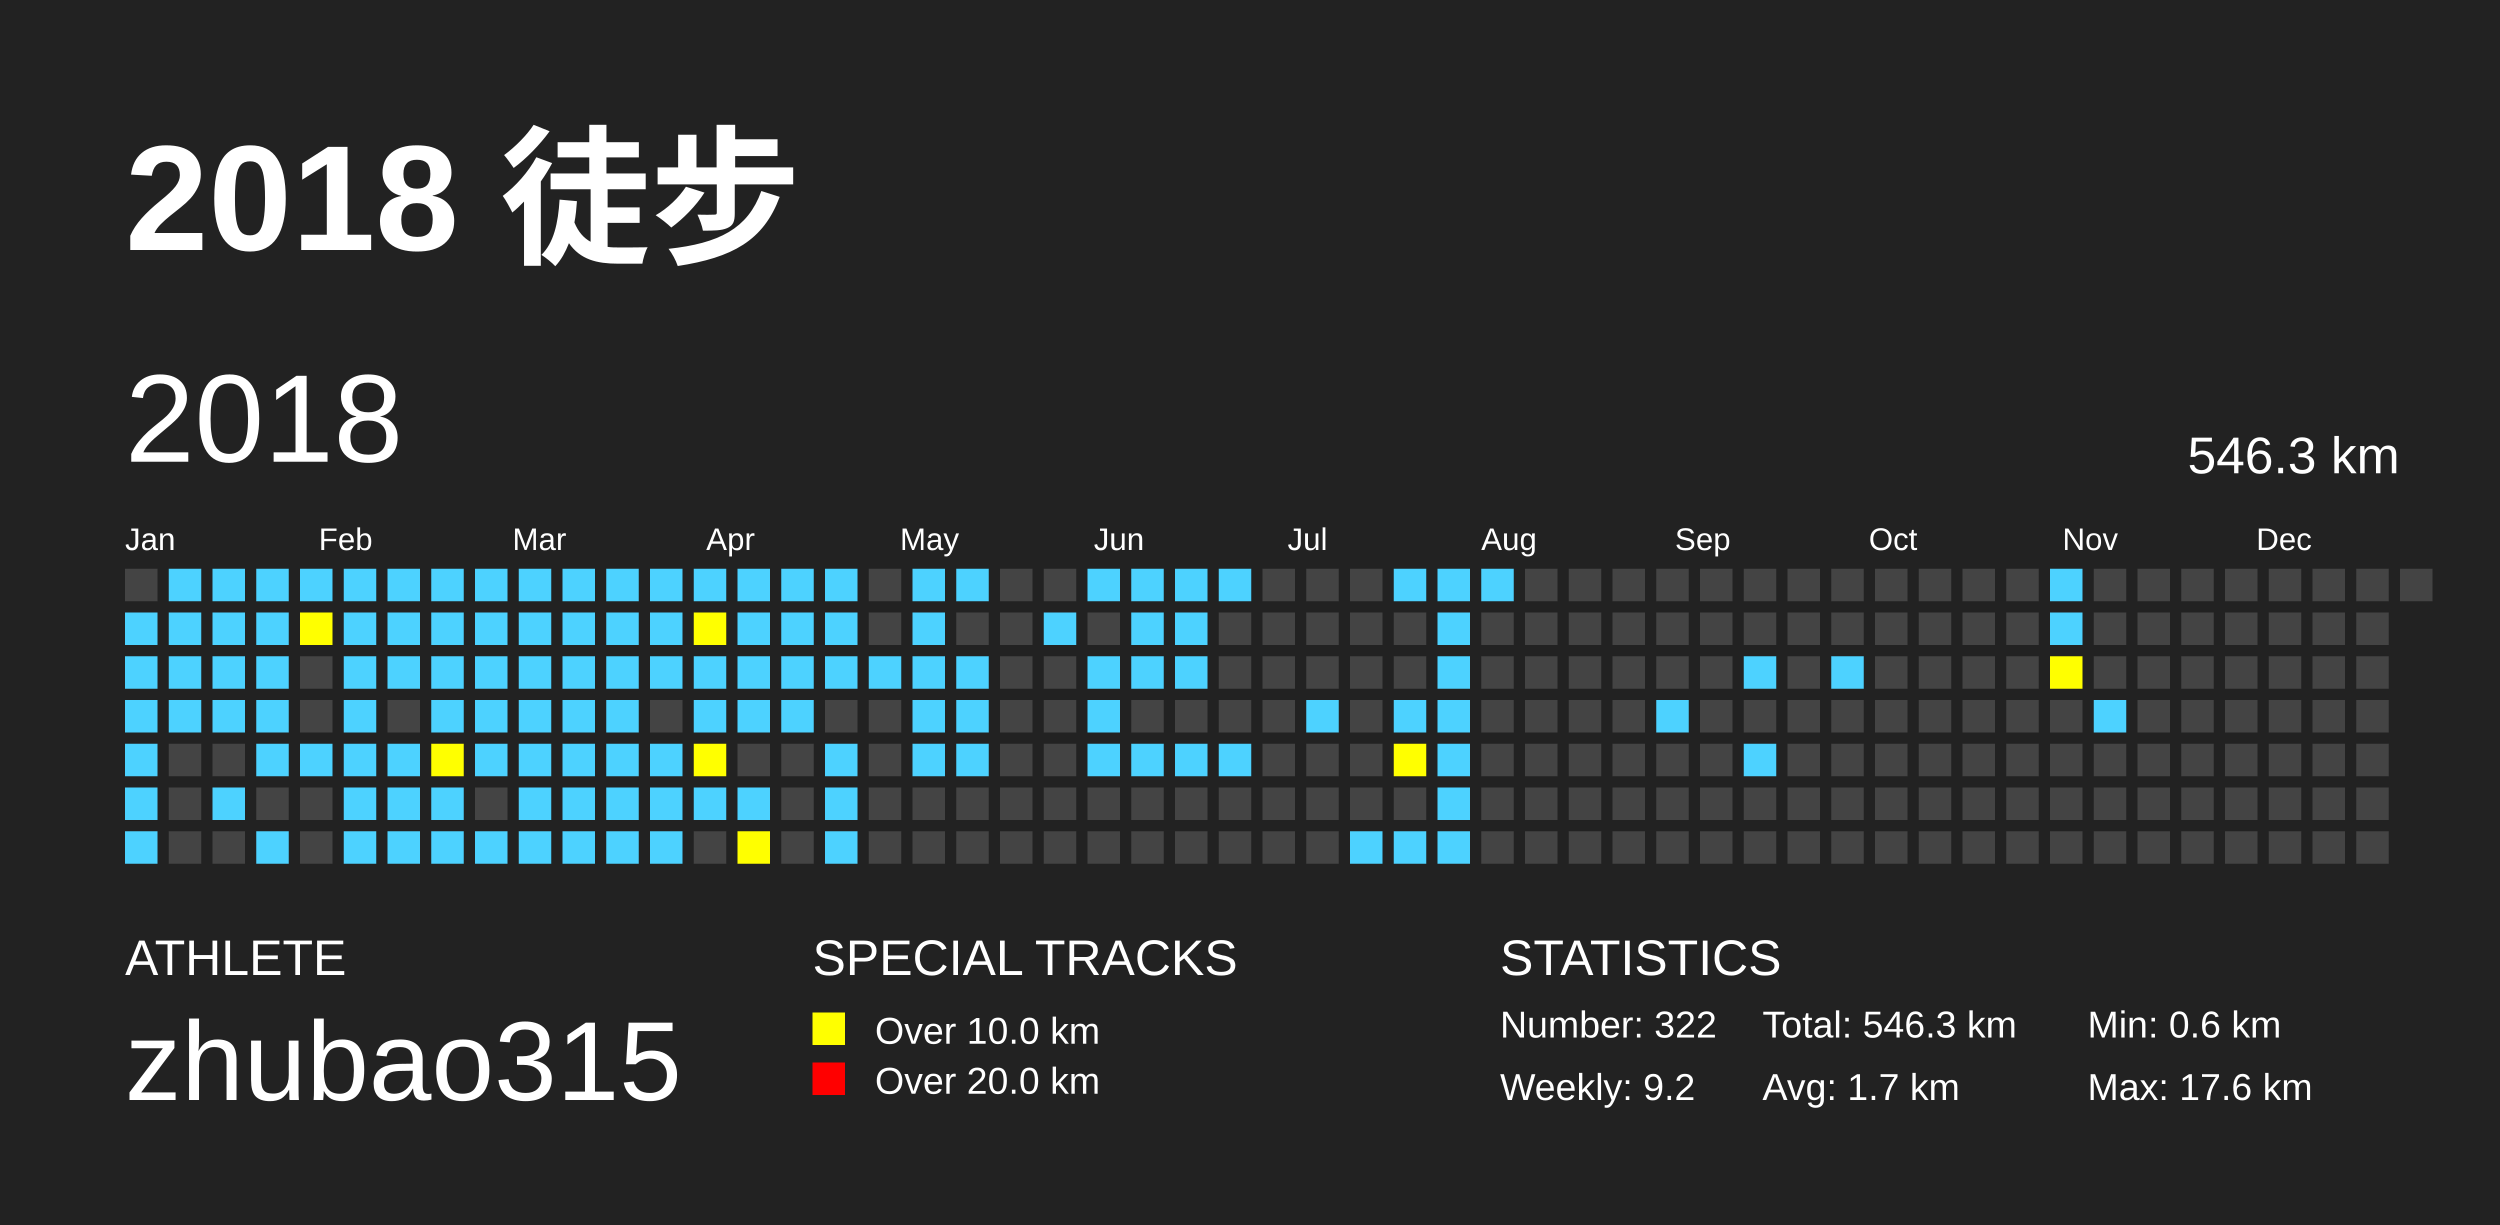
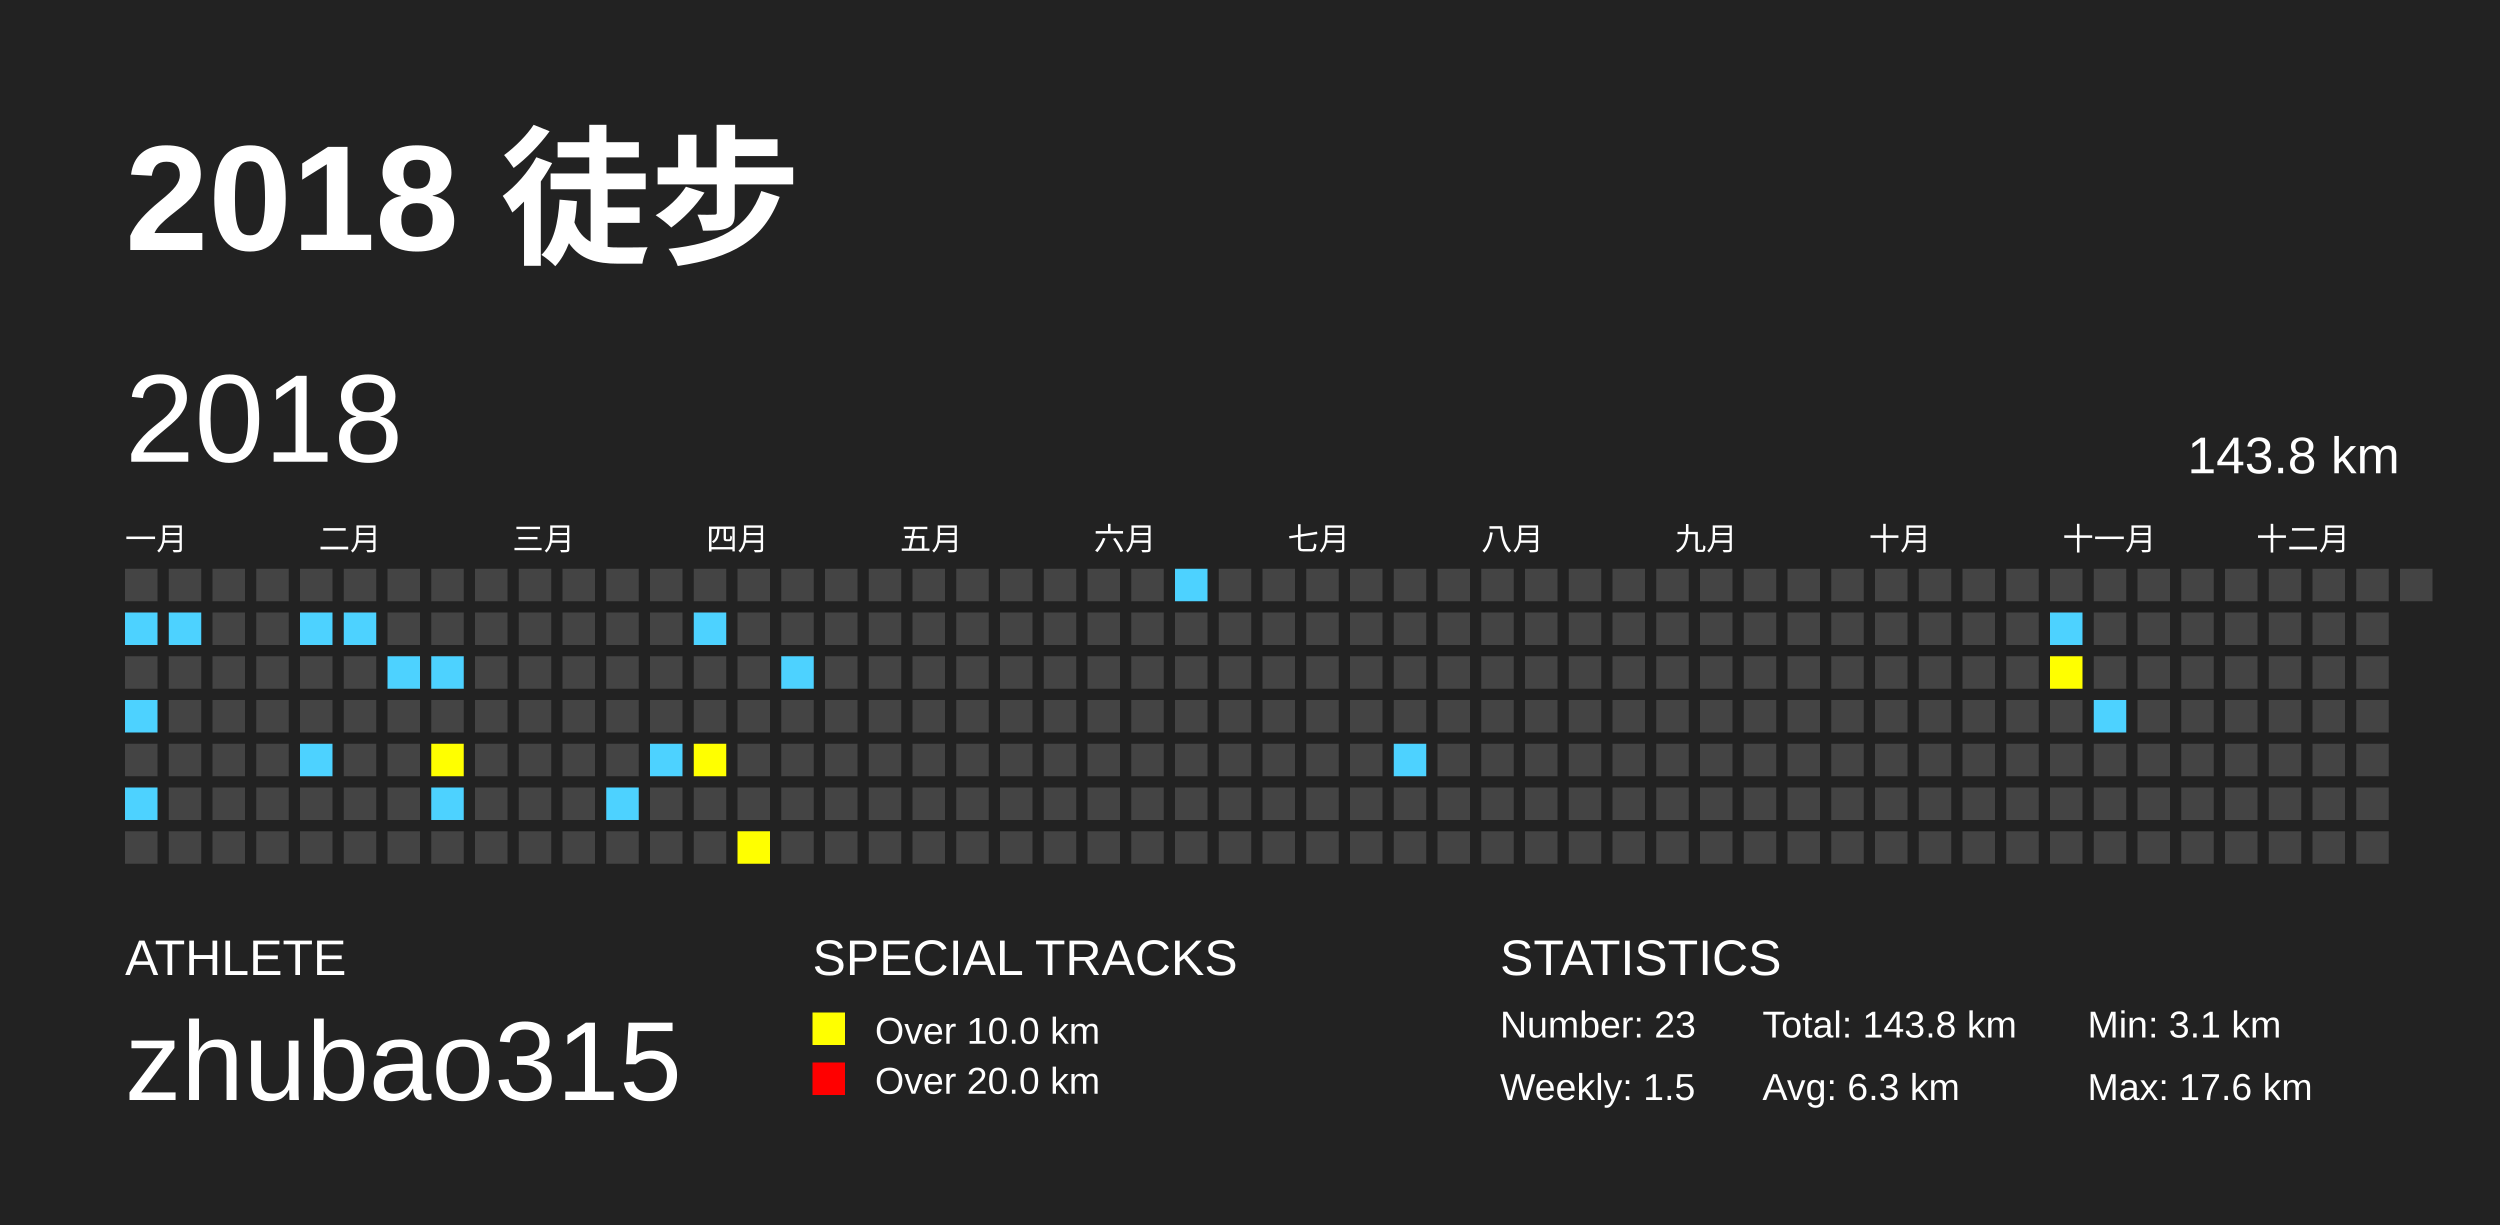
<svg xmlns="http://www.w3.org/2000/svg" baseProfile="full" height="98mm" version="1.1" viewBox="0,0,200,98" width="200mm">
  <defs />
  <rect fill="#222222" height="98" width="200" x="0" y="0" />
  <text fill="#FFFFFF" style="font-size:12px; font-family:Arial; font-weight:bold;" x="10" y="20">2018 徒步</text>
  <text fill="#FFFFFF" style="font-size:4px; font-family:Arial" x="10" y="78">ATHLETE</text>
  <text fill="#FFFFFF" style="font-size:9px; font-family:Arial" x="10" y="88">zhubao315</text>
  <text fill="#FFFFFF" style="font-size:4px; font-family:Arial" x="65" y="78">SPECIAL TRACKS</text>
  <rect fill="yellow" height="2.6" width="2.6" x="65" y="81" />
  <text fill="#FFFFFF" style="font-size:3px; font-family:Arial" x="70" y="83.5">Over 10.0 km</text>
  <rect fill="red" height="2.6" width="2.6" x="65" y="85" />
  <text fill="#FFFFFF" style="font-size:3px; font-family:Arial" x="70" y="87.5">Over 20.0 km</text>
  <text fill="#FFFFFF" style="font-size:4px; font-family:Arial" x="120" y="78">STATISTICS</text>
-   <text fill="#FFFFFF" style="font-size:3px; font-family:Arial" x="120" y="83">Number: 322</text>
-   <text fill="#FFFFFF" style="font-size:3px; font-family:Arial" x="120" y="88">Weekly: 9.2</text>
-   <text fill="#FFFFFF" style="font-size:3px; font-family:Arial" x="141" y="83">Total: 546.3 km</text>
-   <text fill="#FFFFFF" style="font-size:3px; font-family:Arial" x="141" y="88">Avg: 1.7 km</text>
-   <text fill="#FFFFFF" style="font-size:3px; font-family:Arial" x="167" y="83">Min: 0.6 km</text>
+   <text fill="#FFFFFF" style="font-size:3px; font-family:Arial" x="120" y="83">Number: 23</text>
+   <text fill="#FFFFFF" style="font-size:3px; font-family:Arial" x="120" y="88">Weekly: 1.5</text>
+   <text fill="#FFFFFF" style="font-size:3px; font-family:Arial" x="141" y="83">Total: 143.8 km</text>
+   <text fill="#FFFFFF" style="font-size:3px; font-family:Arial" x="141" y="88">Avg: 6.3 km</text>
+   <text fill="#FFFFFF" style="font-size:3px; font-family:Arial" x="167" y="83">Min: 3.1 km</text>
  <text fill="#FFFFFF" style="font-size:3px; font-family:Arial" x="167" y="88">Max: 17.6 km</text>
  <text dominant-baseline="hanging" fill="#FFFFFF" style="font-size:10.0px; font-family:Arial;" x="10" y="30">2018</text>
-   <text dominant-baseline="hanging" fill="#FFFFFF" style="font-size:4.125px; font-family:Arial;" x="175" y="35">546.3 km</text>
-   <text fill="#FFFFFF" style="font-size:2.5px; font-family:Arial" x="10.0" y="44">Jan</text>
-   <text fill="#FFFFFF" style="font-size:2.5px; font-family:Arial" x="25.5" y="44">Feb</text>
-   <text fill="#FFFFFF" style="font-size:2.5px; font-family:Arial" x="41.0" y="44">Mar</text>
-   <text fill="#FFFFFF" style="font-size:2.5px; font-family:Arial" x="56.5" y="44">Apr</text>
-   <text fill="#FFFFFF" style="font-size:2.5px; font-family:Arial" x="72.0" y="44">May</text>
-   <text fill="#FFFFFF" style="font-size:2.5px; font-family:Arial" x="87.5" y="44">Jun</text>
-   <text fill="#FFFFFF" style="font-size:2.5px; font-family:Arial" x="103.0" y="44">Jul</text>
-   <text fill="#FFFFFF" style="font-size:2.5px; font-family:Arial" x="118.5" y="44">Aug</text>
-   <text fill="#FFFFFF" style="font-size:2.5px; font-family:Arial" x="134.0" y="44">Sep</text>
-   <text fill="#FFFFFF" style="font-size:2.5px; font-family:Arial" x="149.5" y="44">Oct</text>
-   <text fill="#FFFFFF" style="font-size:2.5px; font-family:Arial" x="165.0" y="44">Nov</text>
-   <text fill="#FFFFFF" style="font-size:2.5px; font-family:Arial" x="180.5" y="44">Dec</text>
+   <text dominant-baseline="hanging" fill="#FFFFFF" style="font-size:4.125px; font-family:Arial;" x="175" y="35">143.8 km</text>
+   <text fill="#FFFFFF" style="font-size:2.5px; font-family:Arial" x="10.0" y="44">一月</text>
+   <text fill="#FFFFFF" style="font-size:2.5px; font-family:Arial" x="25.5" y="44">二月</text>
+   <text fill="#FFFFFF" style="font-size:2.5px; font-family:Arial" x="41.0" y="44">三月</text>
+   <text fill="#FFFFFF" style="font-size:2.5px; font-family:Arial" x="56.5" y="44">四月</text>
+   <text fill="#FFFFFF" style="font-size:2.5px; font-family:Arial" x="72.0" y="44">五月</text>
+   <text fill="#FFFFFF" style="font-size:2.5px; font-family:Arial" x="87.5" y="44">六月</text>
+   <text fill="#FFFFFF" style="font-size:2.5px; font-family:Arial" x="103.0" y="44">七月</text>
+   <text fill="#FFFFFF" style="font-size:2.5px; font-family:Arial" x="118.5" y="44">八月</text>
+   <text fill="#FFFFFF" style="font-size:2.5px; font-family:Arial" x="134.0" y="44">九月</text>
+   <text fill="#FFFFFF" style="font-size:2.5px; font-family:Arial" x="149.5" y="44">十月</text>
+   <text fill="#FFFFFF" style="font-size:2.5px; font-family:Arial" x="165.0" y="44">十一月</text>
+   <text fill="#FFFFFF" style="font-size:2.5px; font-family:Arial" x="180.5" y="44">十二月</text>
  <rect fill="#444444" height="2.6" width="2.6" x="10.0" y="45.5" />
  <rect fill="#4DD2FF" height="2.6" width="2.6" x="10.0" y="49.0" />
-   <rect fill="#4DD2FF" height="2.6" width="2.6" x="10.0" y="52.5" />
+   <rect fill="#444444" height="2.6" width="2.6" x="10.0" y="52.5" />
  <rect fill="#4DD2FF" height="2.6" width="2.6" x="10.0" y="56.0" />
-   <rect fill="#4DD2FF" height="2.6" width="2.6" x="10.0" y="59.5" />
+   <rect fill="#444444" height="2.6" width="2.6" x="10.0" y="59.5" />
  <rect fill="#4DD2FF" height="2.6" width="2.6" x="10.0" y="63.0" />
-   <rect fill="#4DD2FF" height="2.6" width="2.6" x="10.0" y="66.5" />
-   <rect fill="#4DD2FF" height="2.6" width="2.6" x="13.5" y="45.5" />
+   <rect fill="#444444" height="2.6" width="2.6" x="10.0" y="66.5" />
+   <rect fill="#444444" height="2.6" width="2.6" x="13.5" y="45.5" />
  <rect fill="#4DD2FF" height="2.6" width="2.6" x="13.5" y="49.0" />
-   <rect fill="#4DD2FF" height="2.6" width="2.6" x="13.5" y="52.5" />
-   <rect fill="#4DD2FF" height="2.6" width="2.6" x="13.5" y="56.0" />
+   <rect fill="#444444" height="2.6" width="2.6" x="13.5" y="52.5" />
+   <rect fill="#444444" height="2.6" width="2.6" x="13.5" y="56.0" />
  <rect fill="#444444" height="2.6" width="2.6" x="13.5" y="59.5" />
  <rect fill="#444444" height="2.6" width="2.6" x="13.5" y="63.0" />
  <rect fill="#444444" height="2.6" width="2.6" x="13.5" y="66.5" />
-   <rect fill="#4DD2FF" height="2.6" width="2.6" x="17.0" y="45.5" />
-   <rect fill="#4DD2FF" height="2.6" width="2.6" x="17.0" y="49.0" />
-   <rect fill="#4DD2FF" height="2.6" width="2.6" x="17.0" y="52.5" />
-   <rect fill="#4DD2FF" height="2.6" width="2.6" x="17.0" y="56.0" />
+   <rect fill="#444444" height="2.6" width="2.6" x="17.0" y="45.5" />
+   <rect fill="#444444" height="2.6" width="2.6" x="17.0" y="49.0" />
+   <rect fill="#444444" height="2.6" width="2.6" x="17.0" y="52.5" />
+   <rect fill="#444444" height="2.6" width="2.6" x="17.0" y="56.0" />
  <rect fill="#444444" height="2.6" width="2.6" x="17.0" y="59.5" />
-   <rect fill="#4DD2FF" height="2.6" width="2.6" x="17.0" y="63.0" />
+   <rect fill="#444444" height="2.6" width="2.6" x="17.0" y="63.0" />
  <rect fill="#444444" height="2.6" width="2.6" x="17.0" y="66.5" />
-   <rect fill="#4DD2FF" height="2.6" width="2.6" x="20.5" y="45.5" />
-   <rect fill="#4DD2FF" height="2.6" width="2.6" x="20.5" y="49.0" />
-   <rect fill="#4DD2FF" height="2.6" width="2.6" x="20.5" y="52.5" />
-   <rect fill="#4DD2FF" height="2.6" width="2.6" x="20.5" y="56.0" />
-   <rect fill="#4DD2FF" height="2.6" width="2.6" x="20.5" y="59.5" />
+   <rect fill="#444444" height="2.6" width="2.6" x="20.5" y="45.5" />
+   <rect fill="#444444" height="2.6" width="2.6" x="20.5" y="49.0" />
+   <rect fill="#444444" height="2.6" width="2.6" x="20.5" y="52.5" />
+   <rect fill="#444444" height="2.6" width="2.6" x="20.5" y="56.0" />
+   <rect fill="#444444" height="2.6" width="2.6" x="20.5" y="59.5" />
  <rect fill="#444444" height="2.6" width="2.6" x="20.5" y="63.0" />
-   <rect fill="#4DD2FF" height="2.6" width="2.6" x="20.5" y="66.5" />
-   <rect fill="#4DD2FF" height="2.6" width="2.6" x="24.0" y="45.5" />
-   <rect fill="yellow" height="2.6" width="2.6" x="24.0" y="49.0" />
+   <rect fill="#444444" height="2.6" width="2.6" x="20.5" y="66.5" />
+   <rect fill="#444444" height="2.6" width="2.6" x="24.0" y="45.5" />
+   <rect fill="#4DD2FF" height="2.6" width="2.6" x="24.0" y="49.0" />
  <rect fill="#444444" height="2.6" width="2.6" x="24.0" y="52.5" />
  <rect fill="#444444" height="2.6" width="2.6" x="24.0" y="56.0" />
  <rect fill="#4DD2FF" height="2.6" width="2.6" x="24.0" y="59.5" />
  <rect fill="#444444" height="2.6" width="2.6" x="24.0" y="63.0" />
  <rect fill="#444444" height="2.6" width="2.6" x="24.0" y="66.5" />
-   <rect fill="#4DD2FF" height="2.6" width="2.6" x="27.5" y="45.5" />
+   <rect fill="#444444" height="2.6" width="2.6" x="27.5" y="45.5" />
  <rect fill="#4DD2FF" height="2.6" width="2.6" x="27.5" y="49.0" />
-   <rect fill="#4DD2FF" height="2.6" width="2.6" x="27.5" y="52.5" />
-   <rect fill="#4DD2FF" height="2.6" width="2.6" x="27.5" y="56.0" />
-   <rect fill="#4DD2FF" height="2.6" width="2.6" x="27.5" y="59.5" />
-   <rect fill="#4DD2FF" height="2.6" width="2.6" x="27.5" y="63.0" />
-   <rect fill="#4DD2FF" height="2.6" width="2.6" x="27.5" y="66.5" />
-   <rect fill="#4DD2FF" height="2.6" width="2.6" x="31.0" y="45.5" />
-   <rect fill="#4DD2FF" height="2.6" width="2.6" x="31.0" y="49.0" />
+   <rect fill="#444444" height="2.6" width="2.6" x="27.5" y="52.5" />
+   <rect fill="#444444" height="2.6" width="2.6" x="27.5" y="56.0" />
+   <rect fill="#444444" height="2.6" width="2.6" x="27.5" y="59.5" />
+   <rect fill="#444444" height="2.6" width="2.6" x="27.5" y="63.0" />
+   <rect fill="#444444" height="2.6" width="2.6" x="27.5" y="66.5" />
+   <rect fill="#444444" height="2.6" width="2.6" x="31.0" y="45.5" />
+   <rect fill="#444444" height="2.6" width="2.6" x="31.0" y="49.0" />
  <rect fill="#4DD2FF" height="2.6" width="2.6" x="31.0" y="52.5" />
  <rect fill="#444444" height="2.6" width="2.6" x="31.0" y="56.0" />
-   <rect fill="#4DD2FF" height="2.6" width="2.6" x="31.0" y="59.5" />
-   <rect fill="#4DD2FF" height="2.6" width="2.6" x="31.0" y="63.0" />
-   <rect fill="#4DD2FF" height="2.6" width="2.6" x="31.0" y="66.5" />
-   <rect fill="#4DD2FF" height="2.6" width="2.6" x="34.5" y="45.5" />
-   <rect fill="#4DD2FF" height="2.6" width="2.6" x="34.5" y="49.0" />
+   <rect fill="#444444" height="2.6" width="2.6" x="31.0" y="59.5" />
+   <rect fill="#444444" height="2.6" width="2.6" x="31.0" y="63.0" />
+   <rect fill="#444444" height="2.6" width="2.6" x="31.0" y="66.5" />
+   <rect fill="#444444" height="2.6" width="2.6" x="34.5" y="45.5" />
+   <rect fill="#444444" height="2.6" width="2.6" x="34.5" y="49.0" />
  <rect fill="#4DD2FF" height="2.6" width="2.6" x="34.5" y="52.5" />
-   <rect fill="#4DD2FF" height="2.6" width="2.6" x="34.5" y="56.0" />
+   <rect fill="#444444" height="2.6" width="2.6" x="34.5" y="56.0" />
  <rect fill="yellow" height="2.6" width="2.6" x="34.5" y="59.5" />
  <rect fill="#4DD2FF" height="2.6" width="2.6" x="34.5" y="63.0" />
-   <rect fill="#4DD2FF" height="2.6" width="2.6" x="34.5" y="66.5" />
-   <rect fill="#4DD2FF" height="2.6" width="2.6" x="38.0" y="45.5" />
-   <rect fill="#4DD2FF" height="2.6" width="2.6" x="38.0" y="49.0" />
-   <rect fill="#4DD2FF" height="2.6" width="2.6" x="38.0" y="52.5" />
-   <rect fill="#4DD2FF" height="2.6" width="2.6" x="38.0" y="56.0" />
-   <rect fill="#4DD2FF" height="2.6" width="2.6" x="38.0" y="59.5" />
+   <rect fill="#444444" height="2.6" width="2.6" x="34.5" y="66.5" />
+   <rect fill="#444444" height="2.6" width="2.6" x="38.0" y="45.5" />
+   <rect fill="#444444" height="2.6" width="2.6" x="38.0" y="49.0" />
+   <rect fill="#444444" height="2.6" width="2.6" x="38.0" y="52.5" />
+   <rect fill="#444444" height="2.6" width="2.6" x="38.0" y="56.0" />
+   <rect fill="#444444" height="2.6" width="2.6" x="38.0" y="59.5" />
  <rect fill="#444444" height="2.6" width="2.6" x="38.0" y="63.0" />
-   <rect fill="#4DD2FF" height="2.6" width="2.6" x="38.0" y="66.5" />
-   <rect fill="#4DD2FF" height="2.6" width="2.6" x="41.5" y="45.5" />
-   <rect fill="#4DD2FF" height="2.6" width="2.6" x="41.5" y="49.0" />
-   <rect fill="#4DD2FF" height="2.6" width="2.6" x="41.5" y="52.5" />
-   <rect fill="#4DD2FF" height="2.6" width="2.6" x="41.5" y="56.0" />
-   <rect fill="#4DD2FF" height="2.6" width="2.6" x="41.5" y="59.5" />
-   <rect fill="#4DD2FF" height="2.6" width="2.6" x="41.5" y="63.0" />
-   <rect fill="#4DD2FF" height="2.6" width="2.6" x="41.5" y="66.5" />
-   <rect fill="#4DD2FF" height="2.6" width="2.6" x="45.0" y="45.5" />
-   <rect fill="#4DD2FF" height="2.6" width="2.6" x="45.0" y="49.0" />
-   <rect fill="#4DD2FF" height="2.6" width="2.6" x="45.0" y="52.5" />
-   <rect fill="#4DD2FF" height="2.6" width="2.6" x="45.0" y="56.0" />
-   <rect fill="#4DD2FF" height="2.6" width="2.6" x="45.0" y="59.5" />
-   <rect fill="#4DD2FF" height="2.6" width="2.6" x="45.0" y="63.0" />
-   <rect fill="#4DD2FF" height="2.6" width="2.6" x="45.0" y="66.5" />
-   <rect fill="#4DD2FF" height="2.6" width="2.6" x="48.5" y="45.5" />
-   <rect fill="#4DD2FF" height="2.6" width="2.6" x="48.5" y="49.0" />
-   <rect fill="#4DD2FF" height="2.6" width="2.6" x="48.5" y="52.5" />
-   <rect fill="#4DD2FF" height="2.6" width="2.6" x="48.5" y="56.0" />
-   <rect fill="#4DD2FF" height="2.6" width="2.6" x="48.5" y="59.5" />
+   <rect fill="#444444" height="2.6" width="2.6" x="38.0" y="66.5" />
+   <rect fill="#444444" height="2.6" width="2.6" x="41.5" y="45.5" />
+   <rect fill="#444444" height="2.6" width="2.6" x="41.5" y="49.0" />
+   <rect fill="#444444" height="2.6" width="2.6" x="41.5" y="52.5" />
+   <rect fill="#444444" height="2.6" width="2.6" x="41.5" y="56.0" />
+   <rect fill="#444444" height="2.6" width="2.6" x="41.5" y="59.5" />
+   <rect fill="#444444" height="2.6" width="2.6" x="41.5" y="63.0" />
+   <rect fill="#444444" height="2.6" width="2.6" x="41.5" y="66.5" />
+   <rect fill="#444444" height="2.6" width="2.6" x="45.0" y="45.5" />
+   <rect fill="#444444" height="2.6" width="2.6" x="45.0" y="49.0" />
+   <rect fill="#444444" height="2.6" width="2.6" x="45.0" y="52.5" />
+   <rect fill="#444444" height="2.6" width="2.6" x="45.0" y="56.0" />
+   <rect fill="#444444" height="2.6" width="2.6" x="45.0" y="59.5" />
+   <rect fill="#444444" height="2.6" width="2.6" x="45.0" y="63.0" />
+   <rect fill="#444444" height="2.6" width="2.6" x="45.0" y="66.5" />
+   <rect fill="#444444" height="2.6" width="2.6" x="48.5" y="45.5" />
+   <rect fill="#444444" height="2.6" width="2.6" x="48.5" y="49.0" />
+   <rect fill="#444444" height="2.6" width="2.6" x="48.5" y="52.5" />
+   <rect fill="#444444" height="2.6" width="2.6" x="48.5" y="56.0" />
+   <rect fill="#444444" height="2.6" width="2.6" x="48.5" y="59.5" />
  <rect fill="#4DD2FF" height="2.6" width="2.6" x="48.5" y="63.0" />
-   <rect fill="#4DD2FF" height="2.6" width="2.6" x="48.5" y="66.5" />
-   <rect fill="#4DD2FF" height="2.6" width="2.6" x="52.0" y="45.5" />
-   <rect fill="#4DD2FF" height="2.6" width="2.6" x="52.0" y="49.0" />
-   <rect fill="#4DD2FF" height="2.6" width="2.6" x="52.0" y="52.5" />
+   <rect fill="#444444" height="2.6" width="2.6" x="48.5" y="66.5" />
+   <rect fill="#444444" height="2.6" width="2.6" x="52.0" y="45.5" />
+   <rect fill="#444444" height="2.6" width="2.6" x="52.0" y="49.0" />
+   <rect fill="#444444" height="2.6" width="2.6" x="52.0" y="52.5" />
  <rect fill="#444444" height="2.6" width="2.6" x="52.0" y="56.0" />
  <rect fill="#4DD2FF" height="2.6" width="2.6" x="52.0" y="59.5" />
-   <rect fill="#4DD2FF" height="2.6" width="2.6" x="52.0" y="63.0" />
-   <rect fill="#4DD2FF" height="2.6" width="2.6" x="52.0" y="66.5" />
-   <rect fill="#4DD2FF" height="2.6" width="2.6" x="55.5" y="45.5" />
-   <rect fill="yellow" height="2.6" width="2.6" x="55.5" y="49.0" />
-   <rect fill="#4DD2FF" height="2.6" width="2.6" x="55.5" y="52.5" />
-   <rect fill="#4DD2FF" height="2.6" width="2.6" x="55.5" y="56.0" />
+   <rect fill="#444444" height="2.6" width="2.6" x="52.0" y="63.0" />
+   <rect fill="#444444" height="2.6" width="2.6" x="52.0" y="66.5" />
+   <rect fill="#444444" height="2.6" width="2.6" x="55.5" y="45.5" />
+   <rect fill="#4DD2FF" height="2.6" width="2.6" x="55.5" y="49.0" />
+   <rect fill="#444444" height="2.6" width="2.6" x="55.5" y="52.5" />
+   <rect fill="#444444" height="2.6" width="2.6" x="55.5" y="56.0" />
  <rect fill="yellow" height="2.6" width="2.6" x="55.5" y="59.5" />
-   <rect fill="#4DD2FF" height="2.6" width="2.6" x="55.5" y="63.0" />
+   <rect fill="#444444" height="2.6" width="2.6" x="55.5" y="63.0" />
  <rect fill="#444444" height="2.6" width="2.6" x="55.5" y="66.5" />
-   <rect fill="#4DD2FF" height="2.6" width="2.6" x="59.0" y="45.5" />
-   <rect fill="#4DD2FF" height="2.6" width="2.6" x="59.0" y="49.0" />
-   <rect fill="#4DD2FF" height="2.6" width="2.6" x="59.0" y="52.5" />
-   <rect fill="#4DD2FF" height="2.6" width="2.6" x="59.0" y="56.0" />
+   <rect fill="#444444" height="2.6" width="2.6" x="59.0" y="45.5" />
+   <rect fill="#444444" height="2.6" width="2.6" x="59.0" y="49.0" />
+   <rect fill="#444444" height="2.6" width="2.6" x="59.0" y="52.5" />
+   <rect fill="#444444" height="2.6" width="2.6" x="59.0" y="56.0" />
  <rect fill="#444444" height="2.6" width="2.6" x="59.0" y="59.5" />
-   <rect fill="#4DD2FF" height="2.6" width="2.6" x="59.0" y="63.0" />
+   <rect fill="#444444" height="2.6" width="2.6" x="59.0" y="63.0" />
  <rect fill="yellow" height="2.6" width="2.6" x="59.0" y="66.5" />
-   <rect fill="#4DD2FF" height="2.6" width="2.6" x="62.5" y="45.5" />
-   <rect fill="#4DD2FF" height="2.6" width="2.6" x="62.5" y="49.0" />
+   <rect fill="#444444" height="2.6" width="2.6" x="62.5" y="45.5" />
+   <rect fill="#444444" height="2.6" width="2.6" x="62.5" y="49.0" />
  <rect fill="#4DD2FF" height="2.6" width="2.6" x="62.5" y="52.5" />
-   <rect fill="#4DD2FF" height="2.6" width="2.6" x="62.5" y="56.0" />
+   <rect fill="#444444" height="2.6" width="2.6" x="62.5" y="56.0" />
  <rect fill="#444444" height="2.6" width="2.6" x="62.5" y="59.5" />
  <rect fill="#444444" height="2.6" width="2.6" x="62.5" y="63.0" />
  <rect fill="#444444" height="2.6" width="2.6" x="62.5" y="66.5" />
-   <rect fill="#4DD2FF" height="2.6" width="2.6" x="66.0" y="45.5" />
-   <rect fill="#4DD2FF" height="2.6" width="2.6" x="66.0" y="49.0" />
-   <rect fill="#4DD2FF" height="2.6" width="2.6" x="66.0" y="52.5" />
+   <rect fill="#444444" height="2.6" width="2.6" x="66.0" y="45.5" />
+   <rect fill="#444444" height="2.6" width="2.6" x="66.0" y="49.0" />
+   <rect fill="#444444" height="2.6" width="2.6" x="66.0" y="52.5" />
  <rect fill="#444444" height="2.6" width="2.6" x="66.0" y="56.0" />
-   <rect fill="#4DD2FF" height="2.6" width="2.6" x="66.0" y="59.5" />
-   <rect fill="#4DD2FF" height="2.6" width="2.6" x="66.0" y="63.0" />
-   <rect fill="#4DD2FF" height="2.6" width="2.6" x="66.0" y="66.5" />
+   <rect fill="#444444" height="2.6" width="2.6" x="66.0" y="59.5" />
+   <rect fill="#444444" height="2.6" width="2.6" x="66.0" y="63.0" />
+   <rect fill="#444444" height="2.6" width="2.6" x="66.0" y="66.5" />
  <rect fill="#444444" height="2.6" width="2.6" x="69.5" y="45.5" />
  <rect fill="#444444" height="2.6" width="2.6" x="69.5" y="49.0" />
-   <rect fill="#4DD2FF" height="2.6" width="2.6" x="69.5" y="52.5" />
+   <rect fill="#444444" height="2.6" width="2.6" x="69.5" y="52.5" />
  <rect fill="#444444" height="2.6" width="2.6" x="69.5" y="56.0" />
  <rect fill="#444444" height="2.6" width="2.6" x="69.5" y="59.5" />
  <rect fill="#444444" height="2.6" width="2.6" x="69.5" y="63.0" />
  <rect fill="#444444" height="2.6" width="2.6" x="69.5" y="66.5" />
-   <rect fill="#4DD2FF" height="2.6" width="2.6" x="73.0" y="45.5" />
-   <rect fill="#4DD2FF" height="2.6" width="2.6" x="73.0" y="49.0" />
-   <rect fill="#4DD2FF" height="2.6" width="2.6" x="73.0" y="52.5" />
-   <rect fill="#4DD2FF" height="2.6" width="2.6" x="73.0" y="56.0" />
-   <rect fill="#4DD2FF" height="2.6" width="2.6" x="73.0" y="59.5" />
+   <rect fill="#444444" height="2.6" width="2.6" x="73.0" y="45.5" />
+   <rect fill="#444444" height="2.6" width="2.6" x="73.0" y="49.0" />
+   <rect fill="#444444" height="2.6" width="2.6" x="73.0" y="52.5" />
+   <rect fill="#444444" height="2.6" width="2.6" x="73.0" y="56.0" />
+   <rect fill="#444444" height="2.6" width="2.6" x="73.0" y="59.5" />
  <rect fill="#444444" height="2.6" width="2.6" x="73.0" y="63.0" />
  <rect fill="#444444" height="2.6" width="2.6" x="73.0" y="66.5" />
-   <rect fill="#4DD2FF" height="2.6" width="2.6" x="76.5" y="45.5" />
+   <rect fill="#444444" height="2.6" width="2.6" x="76.5" y="45.5" />
  <rect fill="#444444" height="2.6" width="2.6" x="76.5" y="49.0" />
-   <rect fill="#4DD2FF" height="2.6" width="2.6" x="76.5" y="52.5" />
-   <rect fill="#4DD2FF" height="2.6" width="2.6" x="76.5" y="56.0" />
-   <rect fill="#4DD2FF" height="2.6" width="2.6" x="76.5" y="59.5" />
+   <rect fill="#444444" height="2.6" width="2.6" x="76.5" y="52.5" />
+   <rect fill="#444444" height="2.6" width="2.6" x="76.5" y="56.0" />
+   <rect fill="#444444" height="2.6" width="2.6" x="76.5" y="59.5" />
  <rect fill="#444444" height="2.6" width="2.6" x="76.5" y="63.0" />
  <rect fill="#444444" height="2.6" width="2.6" x="76.5" y="66.5" />
  <rect fill="#444444" height="2.6" width="2.6" x="80.0" y="45.5" />
  <rect fill="#444444" height="2.6" width="2.6" x="80.0" y="49.0" />
  <rect fill="#444444" height="2.6" width="2.6" x="80.0" y="52.5" />
  <rect fill="#444444" height="2.6" width="2.6" x="80.0" y="56.0" />
  <rect fill="#444444" height="2.6" width="2.6" x="80.0" y="59.5" />
  <rect fill="#444444" height="2.6" width="2.6" x="80.0" y="63.0" />
  <rect fill="#444444" height="2.6" width="2.6" x="80.0" y="66.5" />
  <rect fill="#444444" height="2.6" width="2.6" x="83.5" y="45.5" />
-   <rect fill="#4DD2FF" height="2.6" width="2.6" x="83.5" y="49.0" />
+   <rect fill="#444444" height="2.6" width="2.6" x="83.5" y="49.0" />
  <rect fill="#444444" height="2.6" width="2.6" x="83.5" y="52.5" />
  <rect fill="#444444" height="2.6" width="2.6" x="83.5" y="56.0" />
  <rect fill="#444444" height="2.6" width="2.6" x="83.5" y="59.5" />
  <rect fill="#444444" height="2.6" width="2.6" x="83.5" y="63.0" />
  <rect fill="#444444" height="2.6" width="2.6" x="83.5" y="66.5" />
-   <rect fill="#4DD2FF" height="2.6" width="2.6" x="87.0" y="45.5" />
+   <rect fill="#444444" height="2.6" width="2.6" x="87.0" y="45.5" />
  <rect fill="#444444" height="2.6" width="2.6" x="87.0" y="49.0" />
-   <rect fill="#4DD2FF" height="2.6" width="2.6" x="87.0" y="52.5" />
-   <rect fill="#4DD2FF" height="2.6" width="2.6" x="87.0" y="56.0" />
-   <rect fill="#4DD2FF" height="2.6" width="2.6" x="87.0" y="59.5" />
+   <rect fill="#444444" height="2.6" width="2.6" x="87.0" y="52.5" />
+   <rect fill="#444444" height="2.6" width="2.6" x="87.0" y="56.0" />
+   <rect fill="#444444" height="2.6" width="2.6" x="87.0" y="59.5" />
  <rect fill="#444444" height="2.6" width="2.6" x="87.0" y="63.0" />
  <rect fill="#444444" height="2.6" width="2.6" x="87.0" y="66.5" />
-   <rect fill="#4DD2FF" height="2.6" width="2.6" x="90.5" y="45.5" />
-   <rect fill="#4DD2FF" height="2.6" width="2.6" x="90.5" y="49.0" />
-   <rect fill="#4DD2FF" height="2.6" width="2.6" x="90.5" y="52.5" />
+   <rect fill="#444444" height="2.6" width="2.6" x="90.5" y="45.5" />
+   <rect fill="#444444" height="2.6" width="2.6" x="90.5" y="49.0" />
+   <rect fill="#444444" height="2.6" width="2.6" x="90.5" y="52.5" />
  <rect fill="#444444" height="2.6" width="2.6" x="90.5" y="56.0" />
-   <rect fill="#4DD2FF" height="2.6" width="2.6" x="90.5" y="59.5" />
+   <rect fill="#444444" height="2.6" width="2.6" x="90.5" y="59.5" />
  <rect fill="#444444" height="2.6" width="2.6" x="90.5" y="63.0" />
  <rect fill="#444444" height="2.6" width="2.6" x="90.5" y="66.5" />
  <rect fill="#4DD2FF" height="2.6" width="2.6" x="94.0" y="45.5" />
-   <rect fill="#4DD2FF" height="2.6" width="2.6" x="94.0" y="49.0" />
-   <rect fill="#4DD2FF" height="2.6" width="2.6" x="94.0" y="52.5" />
+   <rect fill="#444444" height="2.6" width="2.6" x="94.0" y="49.0" />
+   <rect fill="#444444" height="2.6" width="2.6" x="94.0" y="52.5" />
  <rect fill="#444444" height="2.6" width="2.6" x="94.0" y="56.0" />
-   <rect fill="#4DD2FF" height="2.6" width="2.6" x="94.0" y="59.5" />
+   <rect fill="#444444" height="2.6" width="2.6" x="94.0" y="59.5" />
  <rect fill="#444444" height="2.6" width="2.6" x="94.0" y="63.0" />
  <rect fill="#444444" height="2.6" width="2.6" x="94.0" y="66.5" />
-   <rect fill="#4DD2FF" height="2.6" width="2.6" x="97.5" y="45.5" />
+   <rect fill="#444444" height="2.6" width="2.6" x="97.5" y="45.5" />
  <rect fill="#444444" height="2.6" width="2.6" x="97.5" y="49.0" />
  <rect fill="#444444" height="2.6" width="2.6" x="97.5" y="52.5" />
  <rect fill="#444444" height="2.6" width="2.6" x="97.5" y="56.0" />
-   <rect fill="#4DD2FF" height="2.6" width="2.6" x="97.5" y="59.5" />
+   <rect fill="#444444" height="2.6" width="2.6" x="97.5" y="59.5" />
  <rect fill="#444444" height="2.6" width="2.6" x="97.5" y="63.0" />
  <rect fill="#444444" height="2.6" width="2.6" x="97.5" y="66.5" />
  <rect fill="#444444" height="2.6" width="2.6" x="101.0" y="45.5" />
  <rect fill="#444444" height="2.6" width="2.6" x="101.0" y="49.0" />
  <rect fill="#444444" height="2.6" width="2.6" x="101.0" y="52.5" />
  <rect fill="#444444" height="2.6" width="2.6" x="101.0" y="56.0" />
  <rect fill="#444444" height="2.6" width="2.6" x="101.0" y="59.5" />
  <rect fill="#444444" height="2.6" width="2.6" x="101.0" y="63.0" />
  <rect fill="#444444" height="2.6" width="2.6" x="101.0" y="66.5" />
  <rect fill="#444444" height="2.6" width="2.6" x="104.5" y="45.5" />
  <rect fill="#444444" height="2.6" width="2.6" x="104.5" y="49.0" />
  <rect fill="#444444" height="2.6" width="2.6" x="104.5" y="52.5" />
-   <rect fill="#4DD2FF" height="2.6" width="2.6" x="104.5" y="56.0" />
+   <rect fill="#444444" height="2.6" width="2.6" x="104.5" y="56.0" />
  <rect fill="#444444" height="2.6" width="2.6" x="104.5" y="59.5" />
  <rect fill="#444444" height="2.6" width="2.6" x="104.5" y="63.0" />
  <rect fill="#444444" height="2.6" width="2.6" x="104.5" y="66.5" />
  <rect fill="#444444" height="2.6" width="2.6" x="108.0" y="45.5" />
  <rect fill="#444444" height="2.6" width="2.6" x="108.0" y="49.0" />
  <rect fill="#444444" height="2.6" width="2.6" x="108.0" y="52.5" />
  <rect fill="#444444" height="2.6" width="2.6" x="108.0" y="56.0" />
  <rect fill="#444444" height="2.6" width="2.6" x="108.0" y="59.5" />
  <rect fill="#444444" height="2.6" width="2.6" x="108.0" y="63.0" />
-   <rect fill="#4DD2FF" height="2.6" width="2.6" x="108.0" y="66.5" />
-   <rect fill="#4DD2FF" height="2.6" width="2.6" x="111.5" y="45.5" />
+   <rect fill="#444444" height="2.6" width="2.6" x="108.0" y="66.5" />
+   <rect fill="#444444" height="2.6" width="2.6" x="111.5" y="45.5" />
  <rect fill="#444444" height="2.6" width="2.6" x="111.5" y="49.0" />
  <rect fill="#444444" height="2.6" width="2.6" x="111.5" y="52.5" />
-   <rect fill="#4DD2FF" height="2.6" width="2.6" x="111.5" y="56.0" />
-   <rect fill="yellow" height="2.6" width="2.6" x="111.5" y="59.5" />
+   <rect fill="#444444" height="2.6" width="2.6" x="111.5" y="56.0" />
+   <rect fill="#4DD2FF" height="2.6" width="2.6" x="111.5" y="59.5" />
  <rect fill="#444444" height="2.6" width="2.6" x="111.5" y="63.0" />
-   <rect fill="#4DD2FF" height="2.6" width="2.6" x="111.5" y="66.5" />
-   <rect fill="#4DD2FF" height="2.6" width="2.6" x="115.0" y="45.5" />
-   <rect fill="#4DD2FF" height="2.6" width="2.6" x="115.0" y="49.0" />
-   <rect fill="#4DD2FF" height="2.6" width="2.6" x="115.0" y="52.5" />
-   <rect fill="#4DD2FF" height="2.6" width="2.6" x="115.0" y="56.0" />
-   <rect fill="#4DD2FF" height="2.6" width="2.6" x="115.0" y="59.5" />
-   <rect fill="#4DD2FF" height="2.6" width="2.6" x="115.0" y="63.0" />
-   <rect fill="#4DD2FF" height="2.6" width="2.6" x="115.0" y="66.5" />
-   <rect fill="#4DD2FF" height="2.6" width="2.6" x="118.5" y="45.5" />
+   <rect fill="#444444" height="2.6" width="2.6" x="111.5" y="66.5" />
+   <rect fill="#444444" height="2.6" width="2.6" x="115.0" y="45.5" />
+   <rect fill="#444444" height="2.6" width="2.6" x="115.0" y="49.0" />
+   <rect fill="#444444" height="2.6" width="2.6" x="115.0" y="52.5" />
+   <rect fill="#444444" height="2.6" width="2.6" x="115.0" y="56.0" />
+   <rect fill="#444444" height="2.6" width="2.6" x="115.0" y="59.5" />
+   <rect fill="#444444" height="2.6" width="2.6" x="115.0" y="63.0" />
+   <rect fill="#444444" height="2.6" width="2.6" x="115.0" y="66.5" />
+   <rect fill="#444444" height="2.6" width="2.6" x="118.5" y="45.5" />
  <rect fill="#444444" height="2.6" width="2.6" x="118.5" y="49.0" />
  <rect fill="#444444" height="2.6" width="2.6" x="118.5" y="52.5" />
  <rect fill="#444444" height="2.6" width="2.6" x="118.5" y="56.0" />
  <rect fill="#444444" height="2.6" width="2.6" x="118.5" y="59.5" />
  <rect fill="#444444" height="2.6" width="2.6" x="118.5" y="63.0" />
  <rect fill="#444444" height="2.6" width="2.6" x="118.5" y="66.5" />
  <rect fill="#444444" height="2.6" width="2.6" x="122.0" y="45.5" />
  <rect fill="#444444" height="2.6" width="2.6" x="122.0" y="49.0" />
  <rect fill="#444444" height="2.6" width="2.6" x="122.0" y="52.5" />
  <rect fill="#444444" height="2.6" width="2.6" x="122.0" y="56.0" />
  <rect fill="#444444" height="2.6" width="2.6" x="122.0" y="59.5" />
  <rect fill="#444444" height="2.6" width="2.6" x="122.0" y="63.0" />
  <rect fill="#444444" height="2.6" width="2.6" x="122.0" y="66.5" />
  <rect fill="#444444" height="2.6" width="2.6" x="125.5" y="45.5" />
  <rect fill="#444444" height="2.6" width="2.6" x="125.5" y="49.0" />
  <rect fill="#444444" height="2.6" width="2.6" x="125.5" y="52.5" />
  <rect fill="#444444" height="2.6" width="2.6" x="125.5" y="56.0" />
  <rect fill="#444444" height="2.6" width="2.6" x="125.5" y="59.5" />
  <rect fill="#444444" height="2.6" width="2.6" x="125.5" y="63.0" />
  <rect fill="#444444" height="2.6" width="2.6" x="125.5" y="66.5" />
  <rect fill="#444444" height="2.6" width="2.6" x="129.0" y="45.5" />
  <rect fill="#444444" height="2.6" width="2.6" x="129.0" y="49.0" />
  <rect fill="#444444" height="2.6" width="2.6" x="129.0" y="52.5" />
  <rect fill="#444444" height="2.6" width="2.6" x="129.0" y="56.0" />
  <rect fill="#444444" height="2.6" width="2.6" x="129.0" y="59.5" />
  <rect fill="#444444" height="2.6" width="2.6" x="129.0" y="63.0" />
  <rect fill="#444444" height="2.6" width="2.6" x="129.0" y="66.5" />
  <rect fill="#444444" height="2.6" width="2.6" x="132.5" y="45.5" />
  <rect fill="#444444" height="2.6" width="2.6" x="132.5" y="49.0" />
  <rect fill="#444444" height="2.6" width="2.6" x="132.5" y="52.5" />
-   <rect fill="#4DD2FF" height="2.6" width="2.6" x="132.5" y="56.0" />
+   <rect fill="#444444" height="2.6" width="2.6" x="132.5" y="56.0" />
  <rect fill="#444444" height="2.6" width="2.6" x="132.5" y="59.5" />
  <rect fill="#444444" height="2.6" width="2.6" x="132.5" y="63.0" />
  <rect fill="#444444" height="2.6" width="2.6" x="132.5" y="66.5" />
  <rect fill="#444444" height="2.6" width="2.6" x="136.0" y="45.5" />
  <rect fill="#444444" height="2.6" width="2.6" x="136.0" y="49.0" />
  <rect fill="#444444" height="2.6" width="2.6" x="136.0" y="52.5" />
  <rect fill="#444444" height="2.6" width="2.6" x="136.0" y="56.0" />
  <rect fill="#444444" height="2.6" width="2.6" x="136.0" y="59.5" />
  <rect fill="#444444" height="2.6" width="2.6" x="136.0" y="63.0" />
  <rect fill="#444444" height="2.6" width="2.6" x="136.0" y="66.5" />
  <rect fill="#444444" height="2.6" width="2.6" x="139.5" y="45.5" />
  <rect fill="#444444" height="2.6" width="2.6" x="139.5" y="49.0" />
-   <rect fill="#4DD2FF" height="2.6" width="2.6" x="139.5" y="52.5" />
+   <rect fill="#444444" height="2.6" width="2.6" x="139.5" y="52.5" />
  <rect fill="#444444" height="2.6" width="2.6" x="139.5" y="56.0" />
-   <rect fill="#4DD2FF" height="2.6" width="2.6" x="139.5" y="59.5" />
+   <rect fill="#444444" height="2.6" width="2.6" x="139.5" y="59.5" />
  <rect fill="#444444" height="2.6" width="2.6" x="139.5" y="63.0" />
  <rect fill="#444444" height="2.6" width="2.6" x="139.5" y="66.5" />
  <rect fill="#444444" height="2.6" width="2.6" x="143.0" y="45.5" />
  <rect fill="#444444" height="2.6" width="2.6" x="143.0" y="49.0" />
  <rect fill="#444444" height="2.6" width="2.6" x="143.0" y="52.5" />
  <rect fill="#444444" height="2.6" width="2.6" x="143.0" y="56.0" />
  <rect fill="#444444" height="2.6" width="2.6" x="143.0" y="59.5" />
  <rect fill="#444444" height="2.6" width="2.6" x="143.0" y="63.0" />
  <rect fill="#444444" height="2.6" width="2.6" x="143.0" y="66.5" />
  <rect fill="#444444" height="2.6" width="2.6" x="146.5" y="45.5" />
  <rect fill="#444444" height="2.6" width="2.6" x="146.5" y="49.0" />
-   <rect fill="#4DD2FF" height="2.6" width="2.6" x="146.5" y="52.5" />
+   <rect fill="#444444" height="2.6" width="2.6" x="146.5" y="52.5" />
  <rect fill="#444444" height="2.6" width="2.6" x="146.5" y="56.0" />
  <rect fill="#444444" height="2.6" width="2.6" x="146.5" y="59.5" />
  <rect fill="#444444" height="2.6" width="2.6" x="146.5" y="63.0" />
  <rect fill="#444444" height="2.6" width="2.6" x="146.5" y="66.5" />
  <rect fill="#444444" height="2.6" width="2.6" x="150.0" y="45.5" />
  <rect fill="#444444" height="2.6" width="2.6" x="150.0" y="49.0" />
  <rect fill="#444444" height="2.6" width="2.6" x="150.0" y="52.5" />
  <rect fill="#444444" height="2.6" width="2.6" x="150.0" y="56.0" />
  <rect fill="#444444" height="2.6" width="2.6" x="150.0" y="59.5" />
  <rect fill="#444444" height="2.6" width="2.6" x="150.0" y="63.0" />
  <rect fill="#444444" height="2.6" width="2.6" x="150.0" y="66.5" />
  <rect fill="#444444" height="2.6" width="2.6" x="153.5" y="45.5" />
  <rect fill="#444444" height="2.6" width="2.6" x="153.5" y="49.0" />
  <rect fill="#444444" height="2.6" width="2.6" x="153.5" y="52.5" />
  <rect fill="#444444" height="2.6" width="2.6" x="153.5" y="56.0" />
  <rect fill="#444444" height="2.6" width="2.6" x="153.5" y="59.5" />
  <rect fill="#444444" height="2.6" width="2.6" x="153.5" y="63.0" />
  <rect fill="#444444" height="2.6" width="2.6" x="153.5" y="66.5" />
  <rect fill="#444444" height="2.6" width="2.6" x="157.0" y="45.5" />
  <rect fill="#444444" height="2.6" width="2.6" x="157.0" y="49.0" />
  <rect fill="#444444" height="2.6" width="2.6" x="157.0" y="52.5" />
  <rect fill="#444444" height="2.6" width="2.6" x="157.0" y="56.0" />
  <rect fill="#444444" height="2.6" width="2.6" x="157.0" y="59.5" />
  <rect fill="#444444" height="2.6" width="2.6" x="157.0" y="63.0" />
  <rect fill="#444444" height="2.6" width="2.6" x="157.0" y="66.5" />
  <rect fill="#444444" height="2.6" width="2.6" x="160.5" y="45.5" />
  <rect fill="#444444" height="2.6" width="2.6" x="160.5" y="49.0" />
  <rect fill="#444444" height="2.6" width="2.6" x="160.5" y="52.5" />
  <rect fill="#444444" height="2.6" width="2.6" x="160.5" y="56.0" />
  <rect fill="#444444" height="2.6" width="2.6" x="160.5" y="59.5" />
  <rect fill="#444444" height="2.6" width="2.6" x="160.5" y="63.0" />
  <rect fill="#444444" height="2.6" width="2.6" x="160.5" y="66.5" />
-   <rect fill="#4DD2FF" height="2.6" width="2.6" x="164.0" y="45.5" />
+   <rect fill="#444444" height="2.6" width="2.6" x="164.0" y="45.5" />
  <rect fill="#4DD2FF" height="2.6" width="2.6" x="164.0" y="49.0" />
  <rect fill="yellow" height="2.6" width="2.6" x="164.0" y="52.5" />
  <rect fill="#444444" height="2.6" width="2.6" x="164.0" y="56.0" />
  <rect fill="#444444" height="2.6" width="2.6" x="164.0" y="59.5" />
  <rect fill="#444444" height="2.6" width="2.6" x="164.0" y="63.0" />
  <rect fill="#444444" height="2.6" width="2.6" x="164.0" y="66.5" />
  <rect fill="#444444" height="2.6" width="2.6" x="167.5" y="45.5" />
  <rect fill="#444444" height="2.6" width="2.6" x="167.5" y="49.0" />
  <rect fill="#444444" height="2.6" width="2.6" x="167.5" y="52.5" />
  <rect fill="#4DD2FF" height="2.6" width="2.6" x="167.5" y="56.0" />
  <rect fill="#444444" height="2.6" width="2.6" x="167.5" y="59.5" />
  <rect fill="#444444" height="2.6" width="2.6" x="167.5" y="63.0" />
  <rect fill="#444444" height="2.6" width="2.6" x="167.5" y="66.5" />
  <rect fill="#444444" height="2.6" width="2.6" x="171.0" y="45.5" />
  <rect fill="#444444" height="2.6" width="2.6" x="171.0" y="49.0" />
  <rect fill="#444444" height="2.6" width="2.6" x="171.0" y="52.5" />
  <rect fill="#444444" height="2.6" width="2.6" x="171.0" y="56.0" />
  <rect fill="#444444" height="2.6" width="2.6" x="171.0" y="59.5" />
  <rect fill="#444444" height="2.6" width="2.6" x="171.0" y="63.0" />
  <rect fill="#444444" height="2.6" width="2.6" x="171.0" y="66.5" />
  <rect fill="#444444" height="2.6" width="2.6" x="174.5" y="45.5" />
  <rect fill="#444444" height="2.6" width="2.6" x="174.5" y="49.0" />
  <rect fill="#444444" height="2.6" width="2.6" x="174.5" y="52.5" />
  <rect fill="#444444" height="2.6" width="2.6" x="174.5" y="56.0" />
  <rect fill="#444444" height="2.6" width="2.6" x="174.5" y="59.5" />
  <rect fill="#444444" height="2.6" width="2.6" x="174.5" y="63.0" />
  <rect fill="#444444" height="2.6" width="2.6" x="174.5" y="66.5" />
  <rect fill="#444444" height="2.6" width="2.6" x="178.0" y="45.5" />
  <rect fill="#444444" height="2.6" width="2.6" x="178.0" y="49.0" />
  <rect fill="#444444" height="2.6" width="2.6" x="178.0" y="52.5" />
  <rect fill="#444444" height="2.6" width="2.6" x="178.0" y="56.0" />
  <rect fill="#444444" height="2.6" width="2.6" x="178.0" y="59.5" />
  <rect fill="#444444" height="2.6" width="2.6" x="178.0" y="63.0" />
  <rect fill="#444444" height="2.6" width="2.6" x="178.0" y="66.5" />
  <rect fill="#444444" height="2.6" width="2.6" x="181.5" y="45.5" />
  <rect fill="#444444" height="2.6" width="2.6" x="181.5" y="49.0" />
  <rect fill="#444444" height="2.6" width="2.6" x="181.5" y="52.5" />
  <rect fill="#444444" height="2.6" width="2.6" x="181.5" y="56.0" />
  <rect fill="#444444" height="2.6" width="2.6" x="181.5" y="59.5" />
  <rect fill="#444444" height="2.6" width="2.6" x="181.5" y="63.0" />
  <rect fill="#444444" height="2.6" width="2.6" x="181.5" y="66.5" />
  <rect fill="#444444" height="2.6" width="2.6" x="185.0" y="45.5" />
  <rect fill="#444444" height="2.6" width="2.6" x="185.0" y="49.0" />
  <rect fill="#444444" height="2.6" width="2.6" x="185.0" y="52.5" />
  <rect fill="#444444" height="2.6" width="2.6" x="185.0" y="56.0" />
  <rect fill="#444444" height="2.6" width="2.6" x="185.0" y="59.5" />
  <rect fill="#444444" height="2.6" width="2.6" x="185.0" y="63.0" />
  <rect fill="#444444" height="2.6" width="2.6" x="185.0" y="66.5" />
  <rect fill="#444444" height="2.6" width="2.6" x="188.5" y="45.5" />
  <rect fill="#444444" height="2.6" width="2.6" x="188.5" y="49.0" />
  <rect fill="#444444" height="2.6" width="2.6" x="188.5" y="52.5" />
  <rect fill="#444444" height="2.6" width="2.6" x="188.5" y="56.0" />
  <rect fill="#444444" height="2.6" width="2.6" x="188.5" y="59.5" />
  <rect fill="#444444" height="2.6" width="2.6" x="188.5" y="63.0" />
  <rect fill="#444444" height="2.6" width="2.6" x="188.5" y="66.5" />
  <rect fill="#444444" height="2.6" width="2.6" x="192.0" y="45.5" />
</svg>
